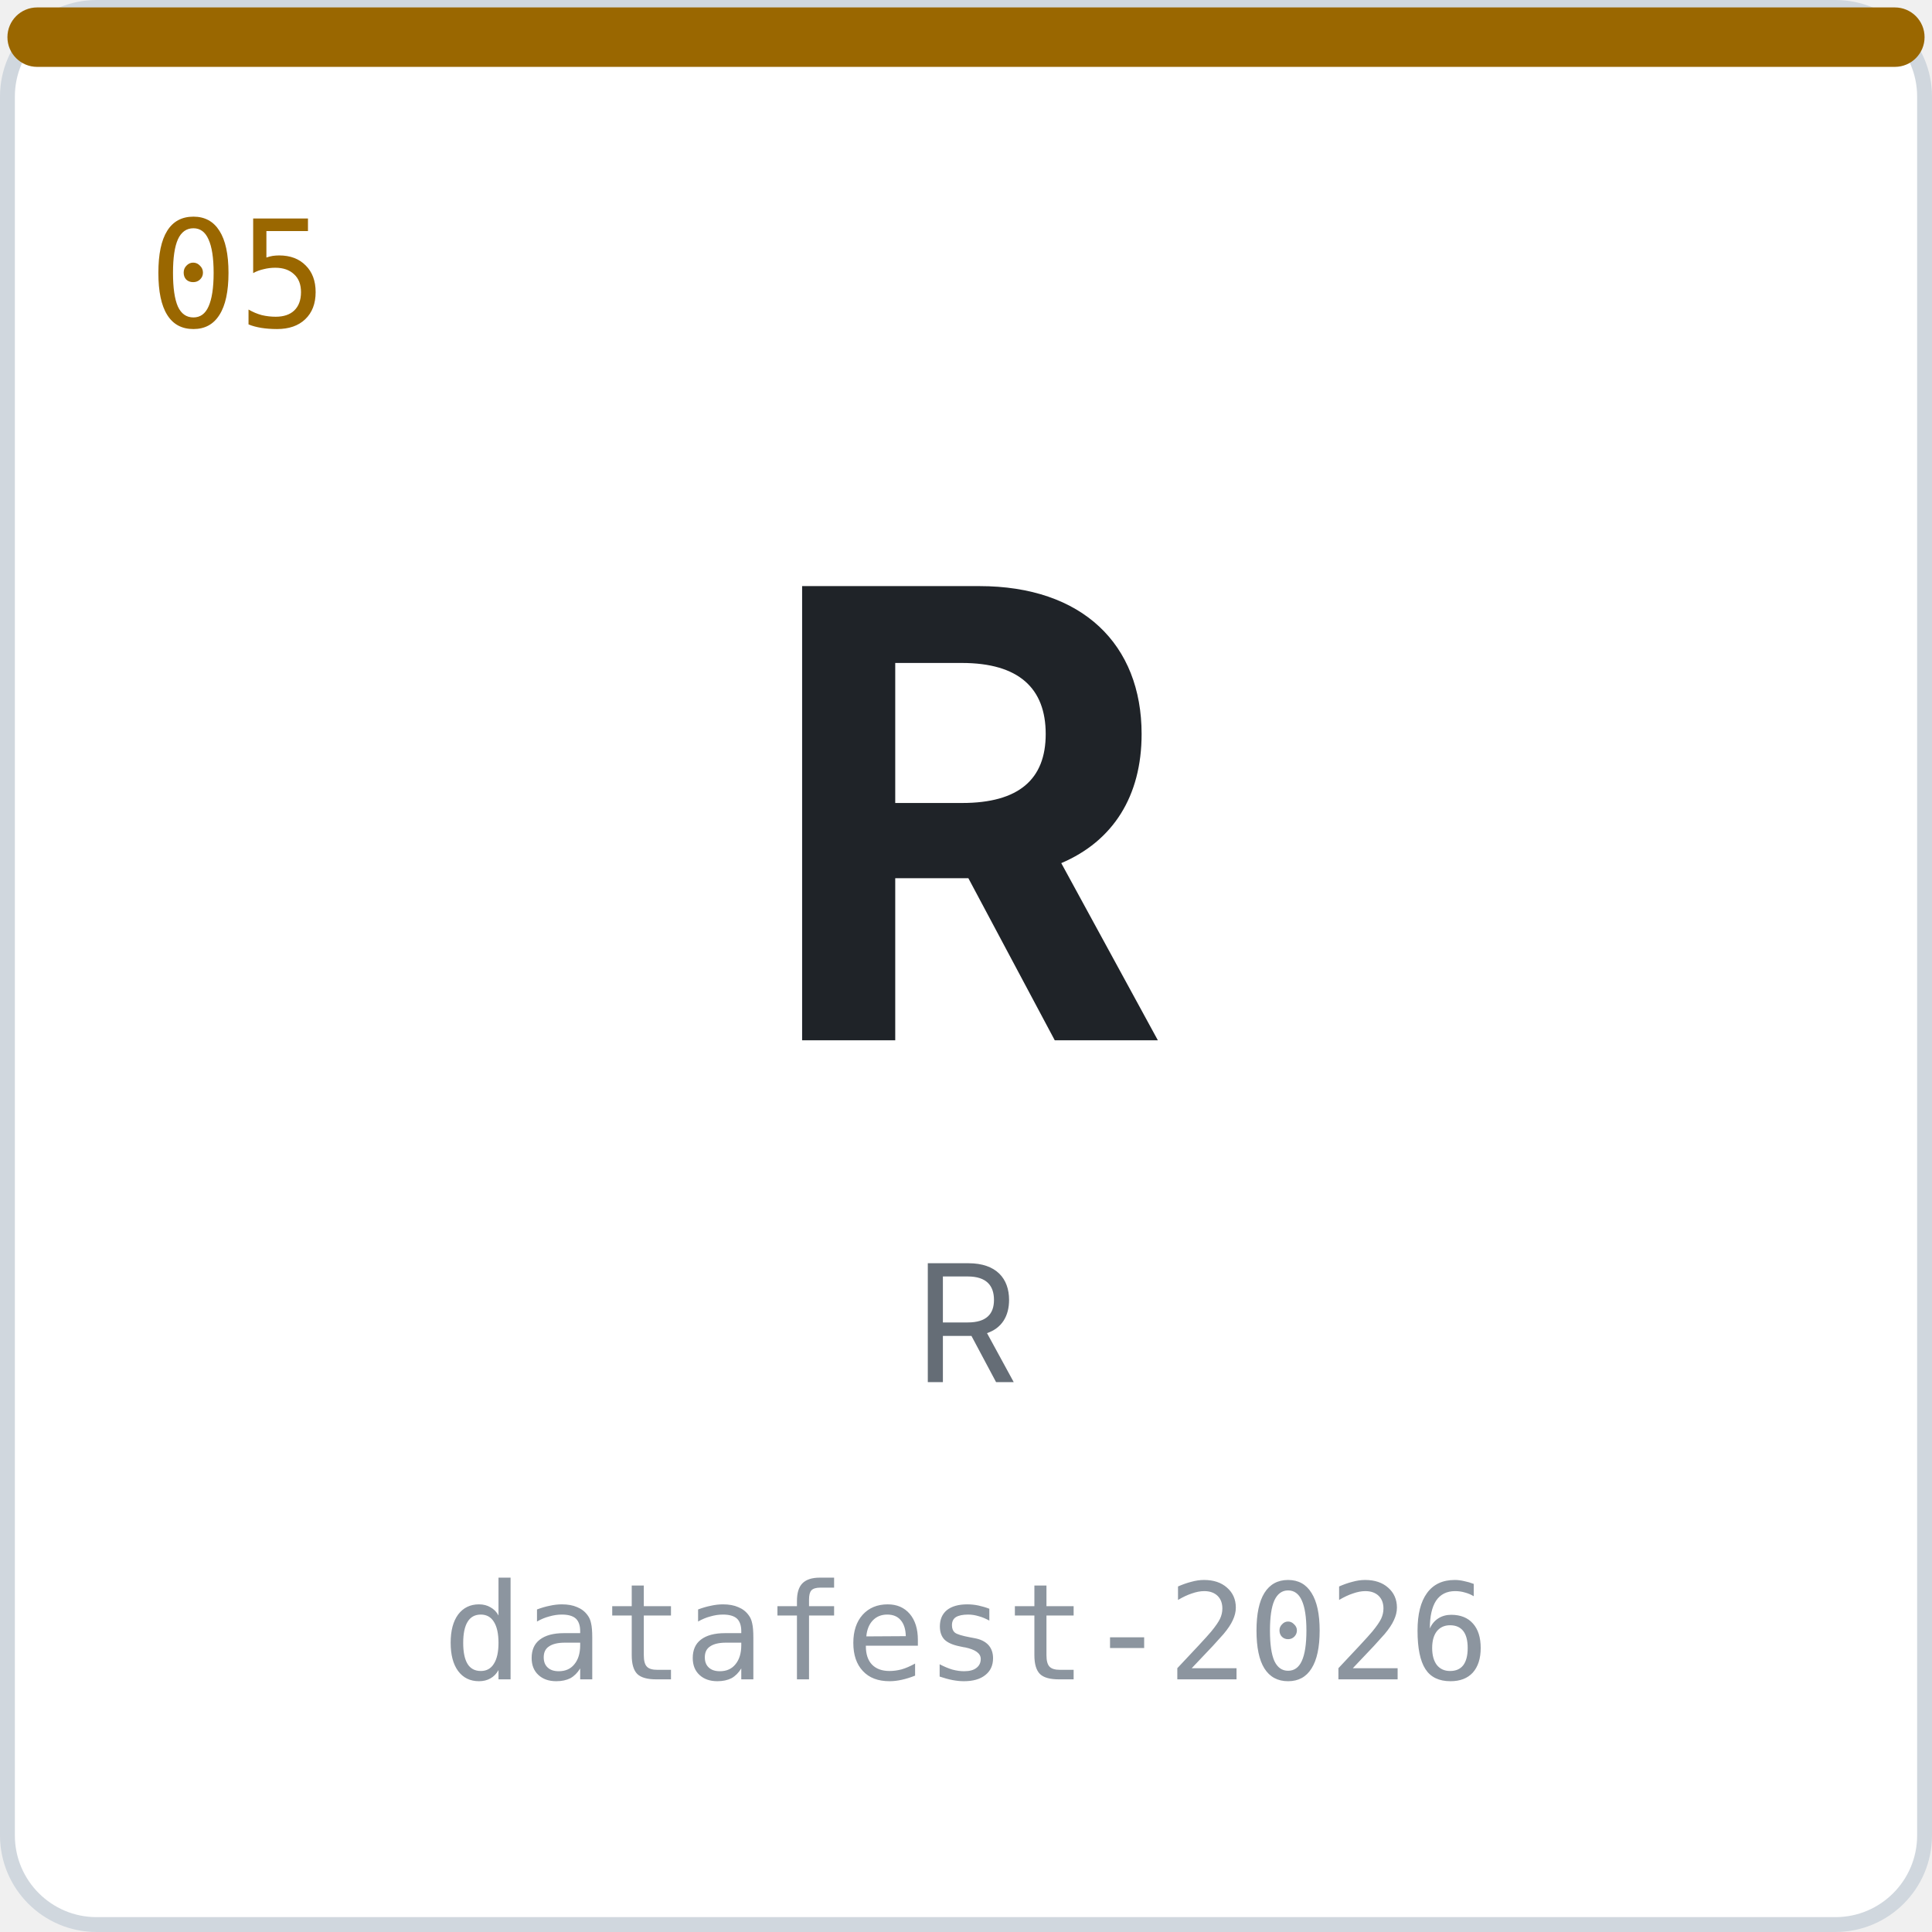
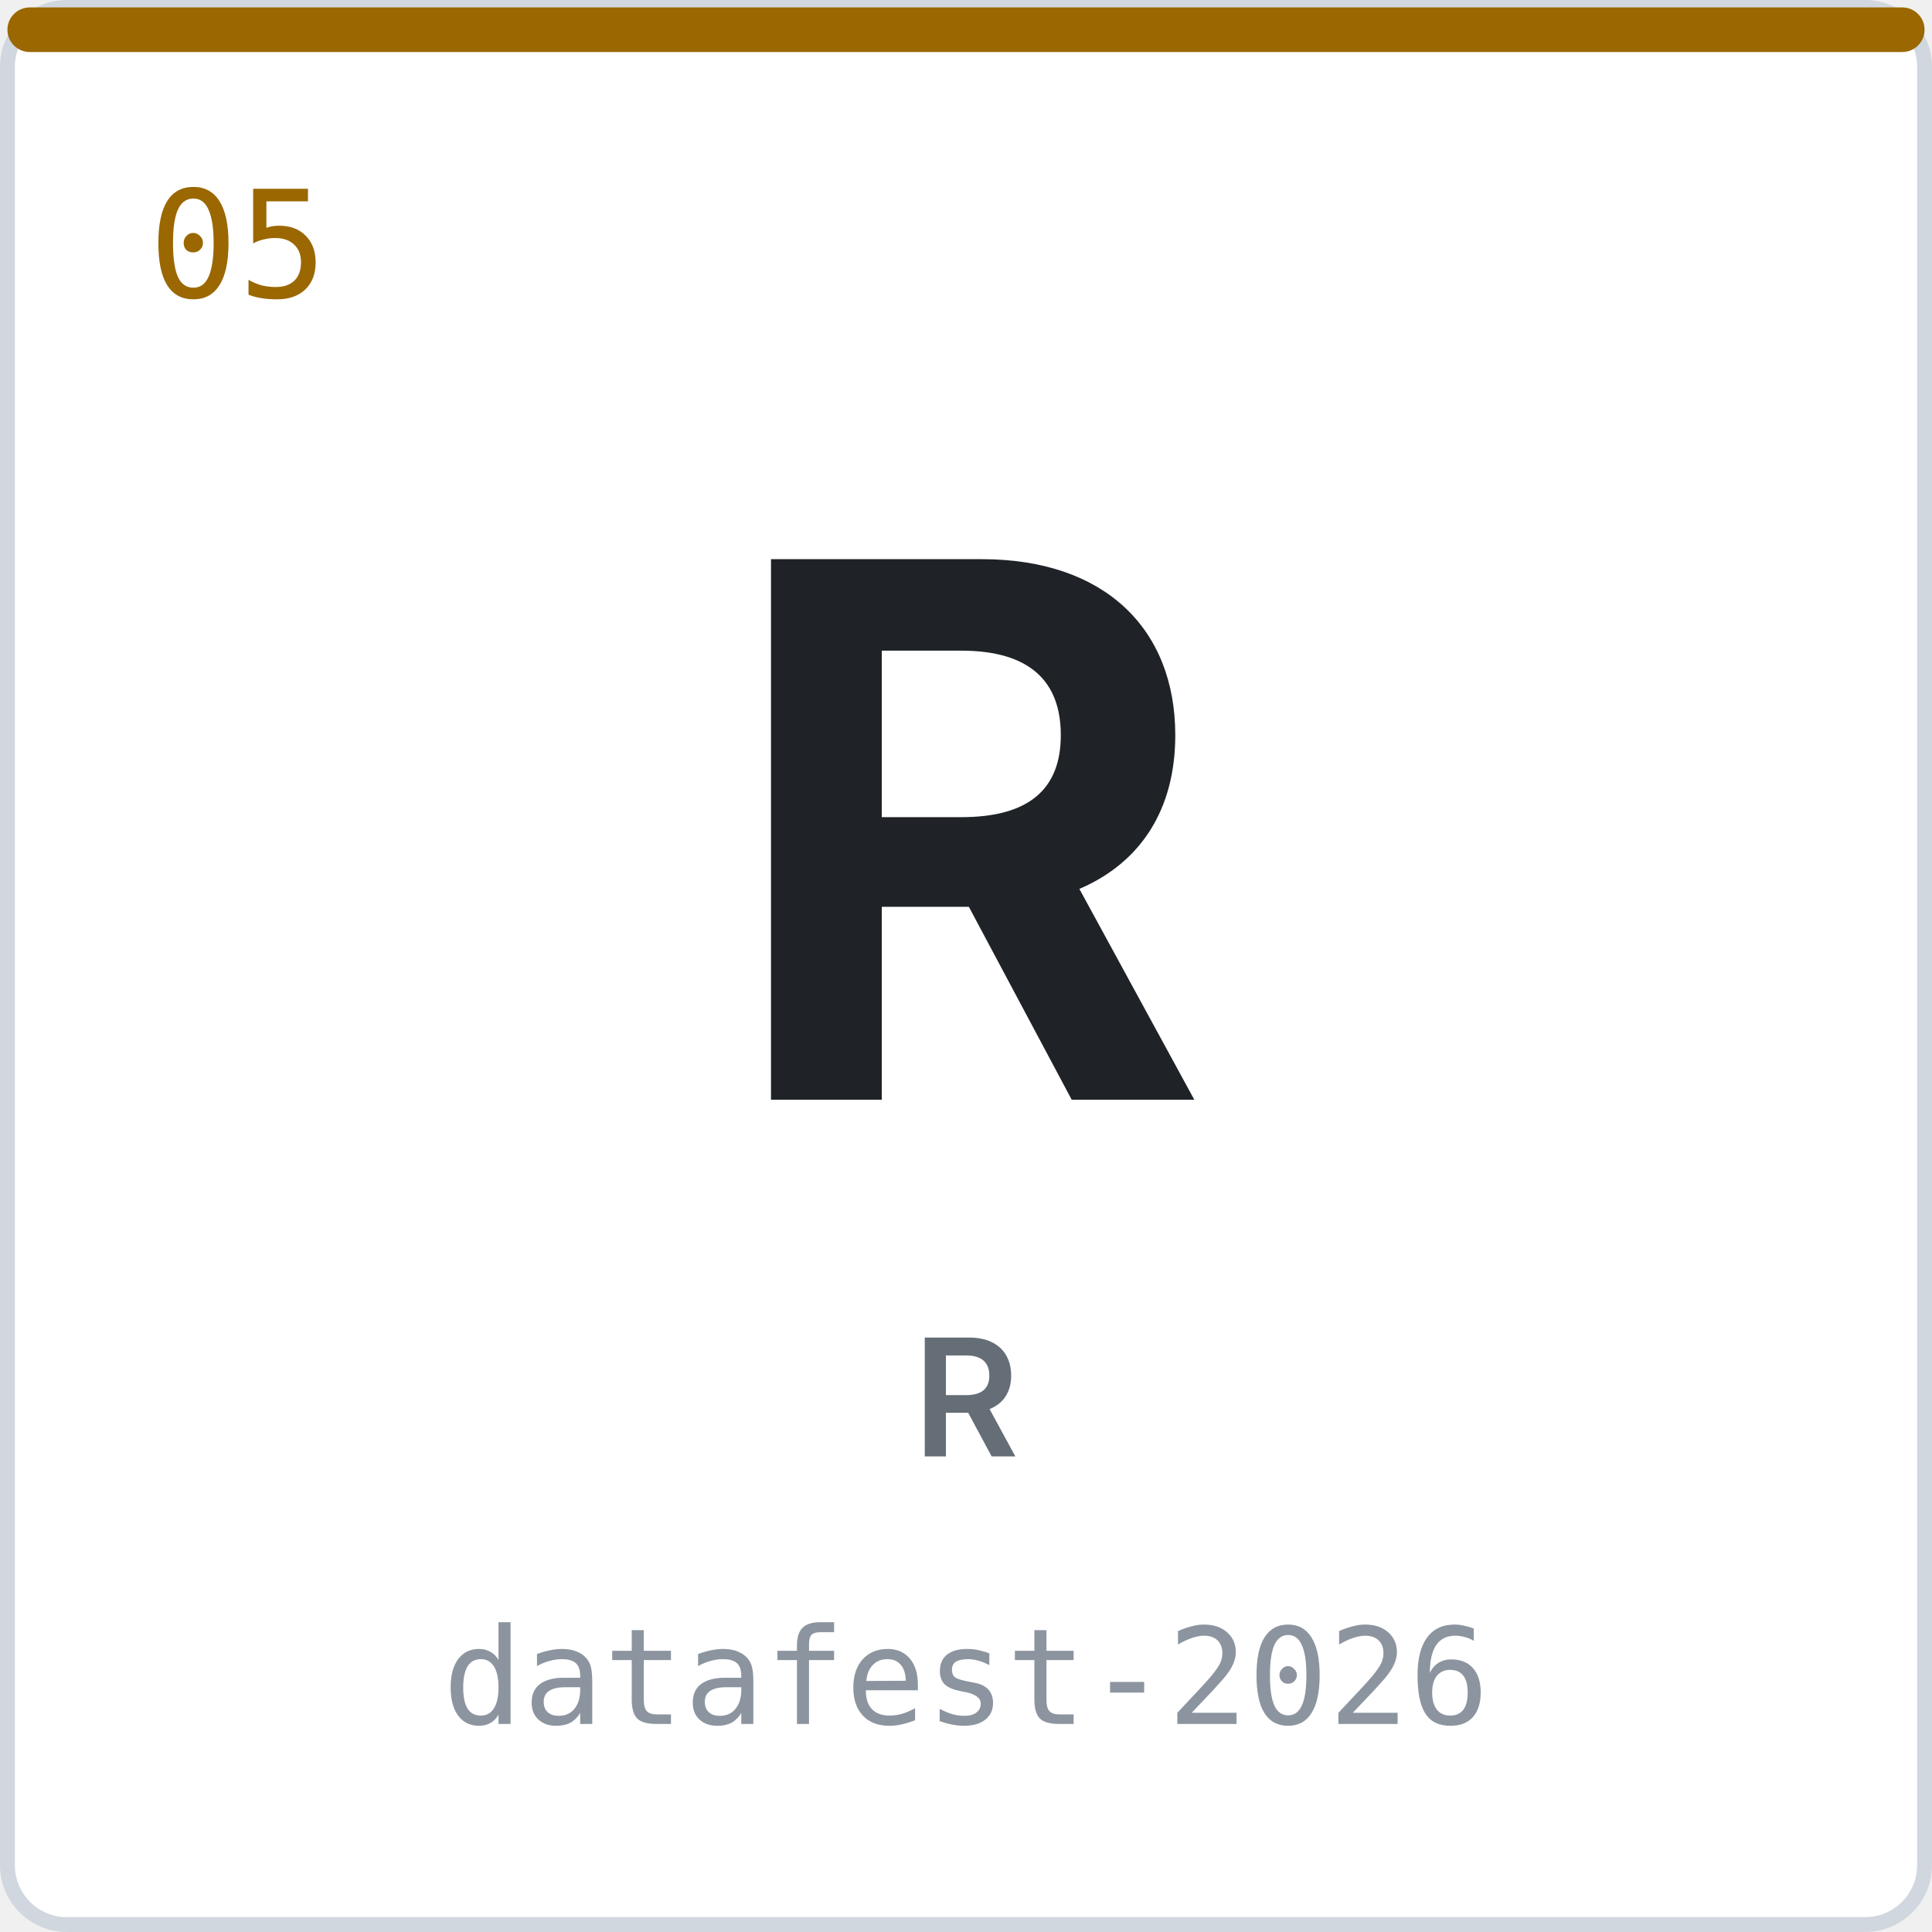
<svg xmlns="http://www.w3.org/2000/svg" width="130" height="130" viewBox="0 0 130 130" role="img" aria-label="05 R R datafest-2026">
  <g opacity="1">
    <set attributeName="opacity" to="0" begin="0s" />
    <animate attributeName="opacity" from="0" to="1" begin="0.32s" dur="0.55s" fill="freeze" />
-     <rect x="0.5" y="0.5" width="129" height="129" rx="6" fill="#ffffff" stroke="#d0d7de" stroke-width="1" />
-     <rect x="0.5" y="0.5" width="129" height="4" rx="2" fill="#9a6700">
+     <rect x="0.5" y="0.5" width="129" height="129" rx="4" fill="#ffffff" stroke="#d0d7de" stroke-width="1" />
+     <rect x="0.5" y="0.5" width="129" height="3" rx="1.5" fill="#9a6700">
      <animate attributeName="opacity" values="1;0.45;1" dur="4s" begin="-1.05s" repeatCount="indefinite" />
    </rect>
-     <text x="10" y="22" font-family="ui-monospace, SFMono-Regular, Menlo, monospace" font-size="10" fill="#9a6700">05</text>
-     <text x="65" y="70" font-family="-apple-system, BlinkMacSystemFont, Inter, system-ui, sans-serif" font-size="42" font-weight="700" fill="#1f2328" text-anchor="middle">R</text>
-     <text x="65" y="93" font-family="-apple-system, BlinkMacSystemFont, Inter, system-ui, sans-serif" font-size="11" fill="#656d76" text-anchor="middle">R</text>
-     <text x="65" y="113" font-family="ui-monospace, SFMono-Regular, Menlo, monospace" font-size="9" fill="#8c959f" text-anchor="middle">datafest-2026</text>
+     <text x="10" y="20" font-family="ui-monospace, SFMono-Regular, Menlo, monospace" font-size="10" font-weight="500" fill="#9a6700">05</text>
+     <text x="65" y="74" font-family="-apple-system, BlinkMacSystemFont, Inter, system-ui, sans-serif" font-size="50" font-weight="700" fill="#1f2328" text-anchor="middle" letter-spacing="-1">R</text>
+     <text x="65" y="98" font-family="-apple-system, BlinkMacSystemFont, Inter, system-ui, sans-serif" font-size="11" font-weight="600" fill="#656d76" text-anchor="middle">R</text>
+     <text x="65" y="116" font-family="ui-monospace, SFMono-Regular, Menlo, monospace" font-size="9" fill="#8c959f" text-anchor="middle">datafest-2026</text>
  </g>
</svg>
